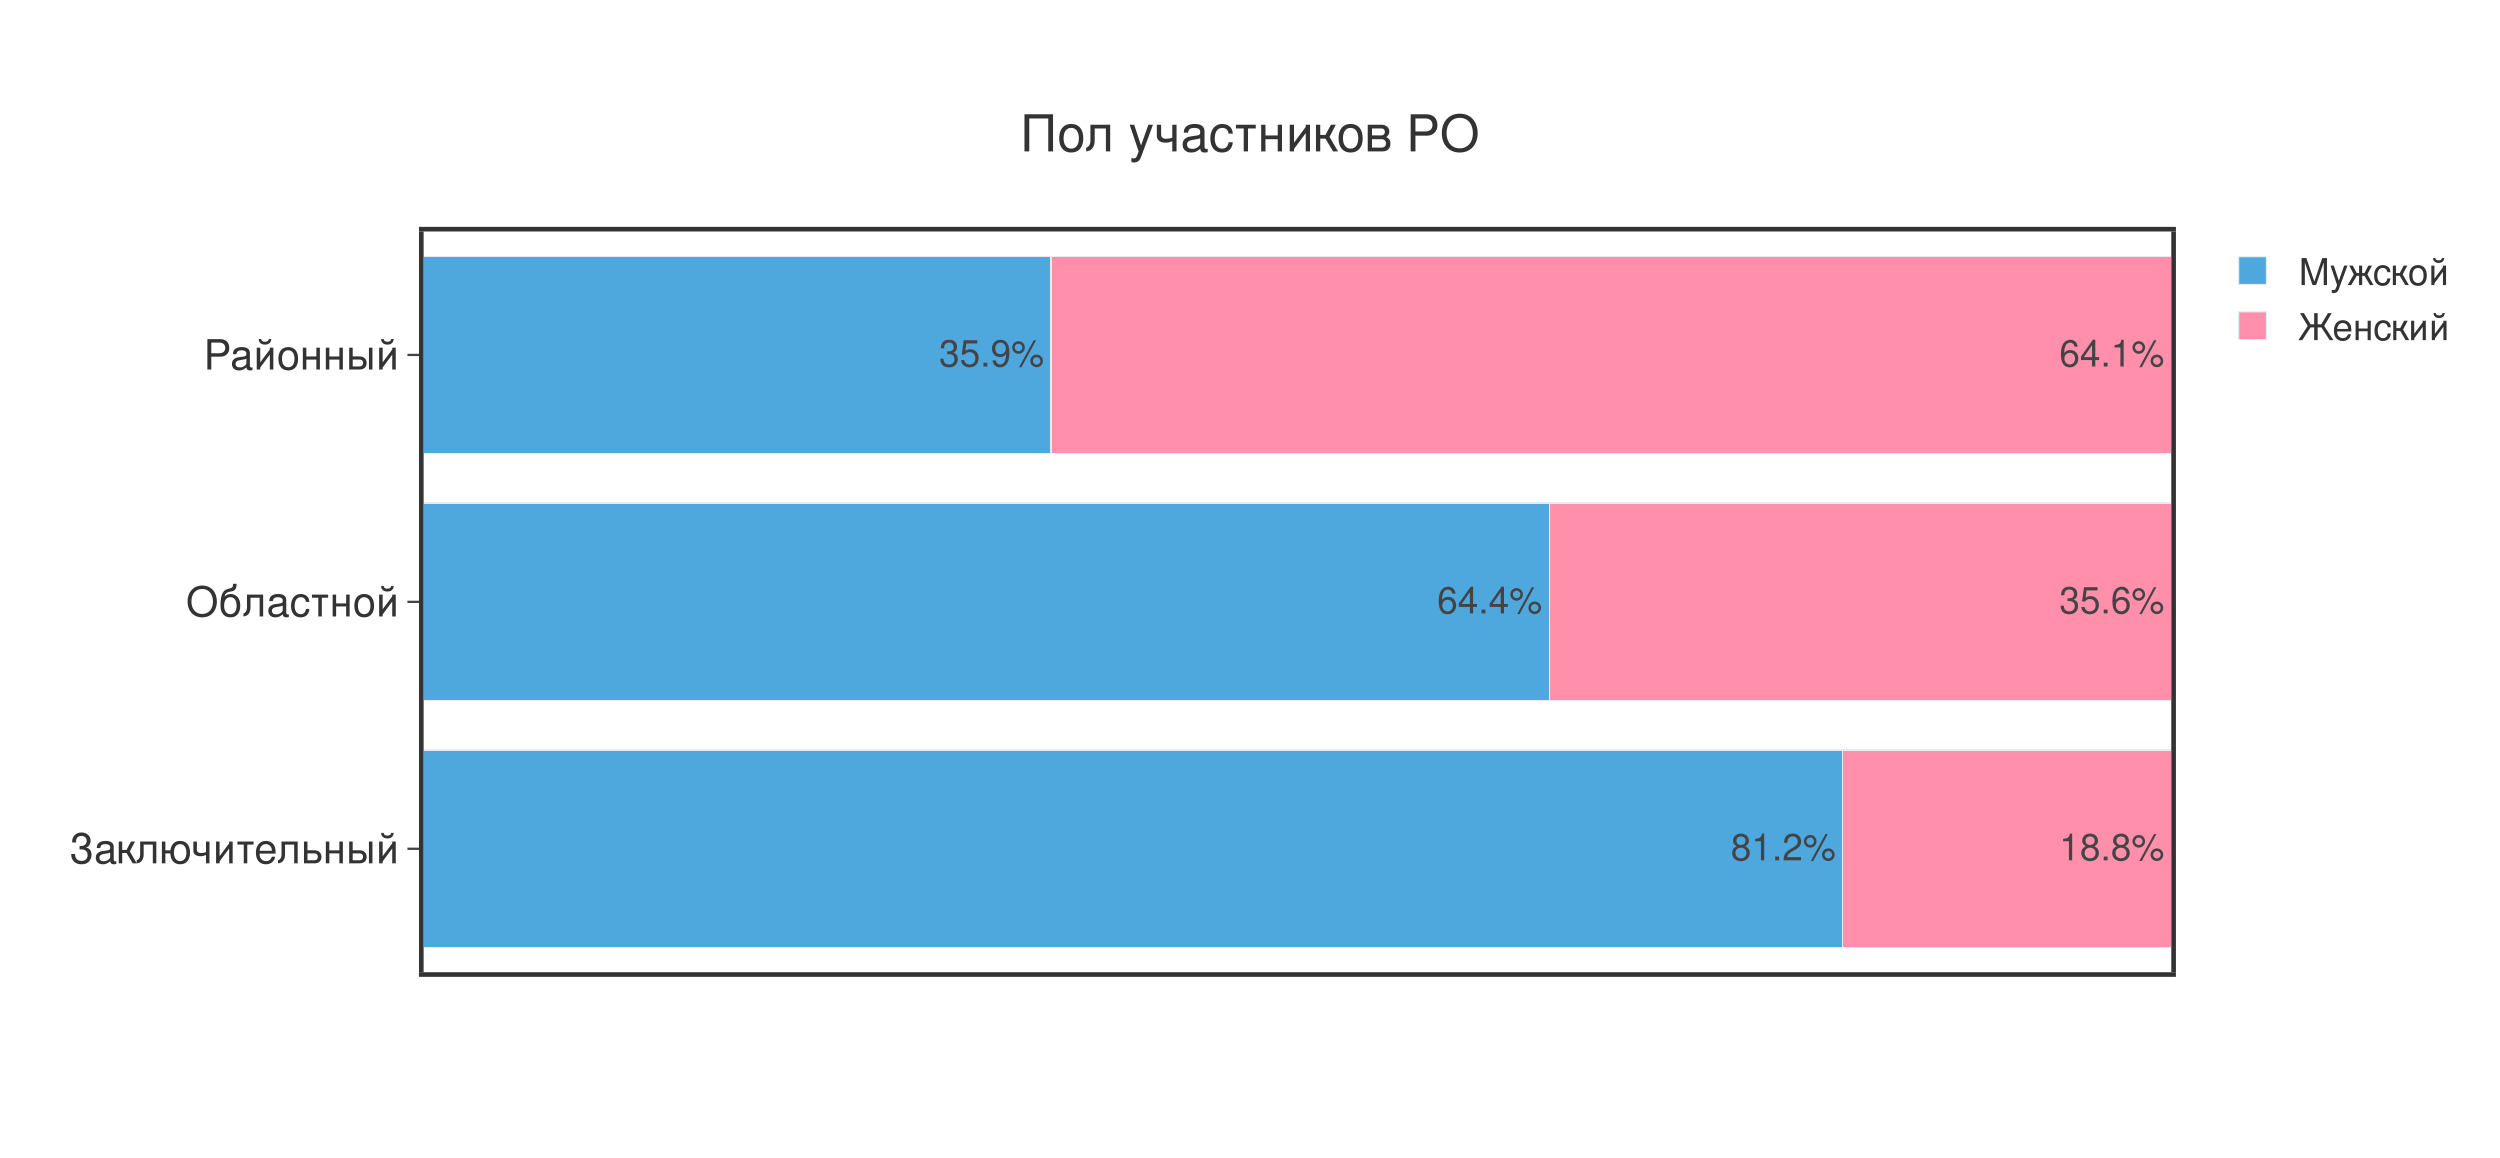
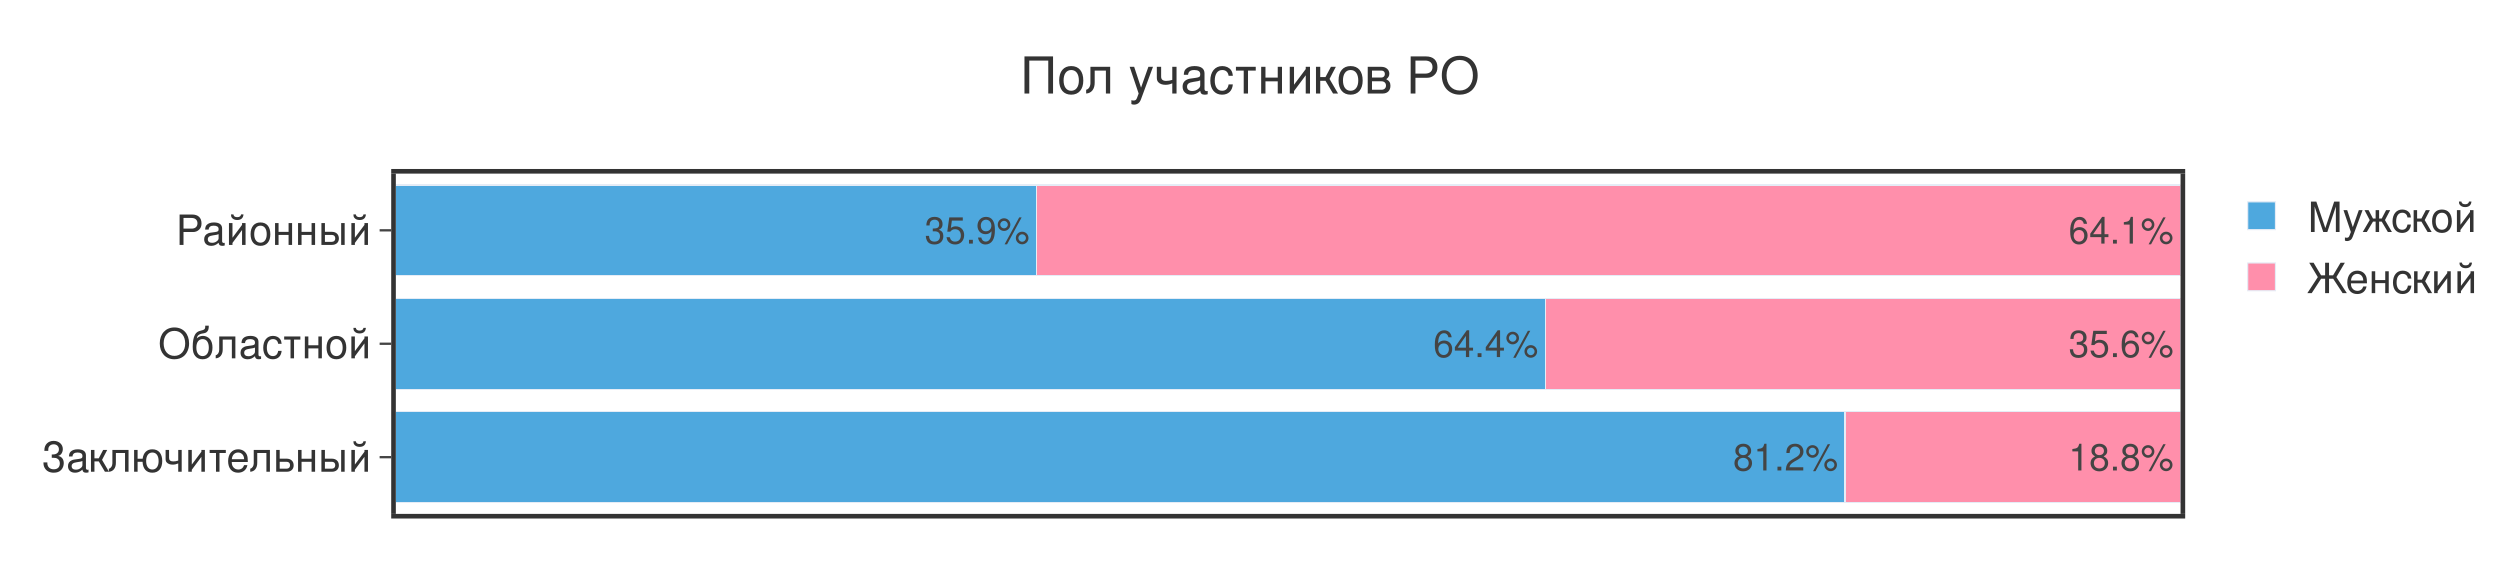
- <svg xmlns="http://www.w3.org/2000/svg" class="main-svg" width="1080" height="500" style="" viewBox="0 0 1080 500">
-   <rect x="0" y="0" width="1080" height="500" style="fill: rgb(255, 255, 255); fill-opacity: 1;" />
-   <defs id="defs-4b976d">
+ <svg xmlns="http://www.w3.org/2000/svg" class="main-svg" width="1080" height="250" style="" viewBox="0 0 1080 250">
+   <rect x="0" y="0" width="1080" height="250" style="fill: rgb(255, 255, 255); fill-opacity: 1;" />
+   <defs id="defs-e8f54b">
    <g class="clips">
-       <clipPath id="clip4b976dxyplot" class="plotclip">
-         <rect width="755" height="320" />
+       <clipPath id="clipe8f54bxyplot" class="plotclip">
+         <rect width="771" height="147" />
      </clipPath>
-       <clipPath class="axesclip" id="clip4b976dx">
-         <rect x="183" y="0" width="755" height="500" />
+       <clipPath class="axesclip" id="clipe8f54bx">
+         <rect x="171" y="0" width="771" height="250" />
      </clipPath>
-       <clipPath class="axesclip" id="clip4b976dy">
-         <rect x="0" y="100" width="1080" height="320" />
+       <clipPath class="axesclip" id="clipe8f54by">
+         <rect x="0" y="75" width="1080" height="147" />
      </clipPath>
-       <clipPath class="axesclip" id="clip4b976dxy">
-         <rect x="183" y="100" width="755" height="320" />
+       <clipPath class="axesclip" id="clipe8f54bxy">
+         <rect x="171" y="75" width="771" height="147" />
      </clipPath>
    </g>
    <g class="gradients" />
    <g class="patterns" />
  </defs>
  <g class="bglayer" />
  <g class="layer-below">
    <g class="imagelayer" />
    <g class="shapelayer" />
  </g>
  <g class="cartesianlayer">
    <g class="subplot xy">
      <g class="layer-subplot">
        <g class="shapelayer" />
        <g class="imagelayer" />
      </g>
      <g class="minor-gridlayer">
        <g class="x" />
        <g class="y" />
      </g>
      <g class="gridlayer">
        <g class="x" />
        <g class="y">
-           <path class="ygrid crisp" transform="translate(0,366.67)" d="M183,0h755" style="stroke: rgb(236, 236, 236); stroke-opacity: 1; stroke-width: 1px;" />
-           <path class="ygrid crisp" transform="translate(0,260)" d="M183,0h755" style="stroke: rgb(236, 236, 236); stroke-opacity: 1; stroke-width: 1px;" />
-           <path class="ygrid crisp" transform="translate(0,153.33)" d="M183,0h755" style="stroke: rgb(236, 236, 236); stroke-opacity: 1; stroke-width: 1px;" />
+           <path class="ygrid crisp" transform="translate(0,197.5)" d="M171,0h771" style="stroke: rgb(236, 236, 236); stroke-opacity: 1; stroke-width: 1px;" />
+           <path class="ygrid crisp" transform="translate(0,148.5)" d="M171,0h771" style="stroke: rgb(236, 236, 236); stroke-opacity: 1; stroke-width: 1px;" />
+           <path class="ygrid crisp" transform="translate(0,99.5)" d="M171,0h771" style="stroke: rgb(236, 236, 236); stroke-opacity: 1; stroke-width: 1px;" />
        </g>
      </g>
      <g class="zerolinelayer">
-         <path class="xzl zl crisp" transform="translate(183,0)" d="M0,100v320" style="stroke: rgb(255, 255, 255); stroke-opacity: 1; stroke-width: 2px;" />
+         <path class="xzl zl crisp" transform="translate(171,0)" d="M0,75v147" style="stroke: rgb(255, 255, 255); stroke-opacity: 1; stroke-width: 2px;" />
      </g>
      <path class="xlines-below" />
      <path class="ylines-below" />
      <g class="overlines-below" />
      <g class="xaxislayer-below" />
      <g class="yaxislayer-below" />
      <g class="overaxes-below" />
-       <g class="plot" transform="translate(183,100)" clip-path="url(#clip4b976dxyplot)">
+       <g class="plot" transform="translate(171,75)" clip-path="url(#clipe8f54bxyplot)">
        <g class="barlayer mlayer">
          <g class="trace bars" shape-rendering="crispEdges" style="opacity: 1;">
            <g class="points">
              <g class="point">
-                 <path d="M0,309.33V224H613.06V309.33Z" style="vector-effect: non-scaling-stroke; opacity: 1; stroke-width: 0.5px; fill: rgb(78, 168, 222); fill-opacity: 1; stroke: rgb(229, 236, 246); stroke-opacity: 1;" />
-                 <text class="bartext bartext-inside" text-anchor="middle" data-notex="1" x="0" y="0" style="font-family: Helvetica; font-size: 16px; fill: rgb(68, 68, 68); fill-opacity: 1; white-space: pre;" transform="translate(587.3725,271.665)">81.2%</text>
+                 <path d="M0,142.1V102.9H626.05V142.1Z" style="vector-effect: non-scaling-stroke; opacity: 1; stroke-width: 0.5px; fill: rgb(78, 168, 222); fill-opacity: 1; stroke: rgb(229, 236, 246); stroke-opacity: 1;" />
+                 <text class="bartext bartext-inside" text-anchor="middle" data-notex="1" x="0" y="0" style="font-family: Helvetica; font-size: 16px; fill: rgb(68, 68, 68); fill-opacity: 1; white-space: pre;" transform="translate(600.3625,128.25)">81.2%</text>
              </g>
              <g class="point">
-                 <path d="M0,202.67V117.33H486.22V202.67Z" style="vector-effect: non-scaling-stroke; opacity: 1; stroke-width: 0.5px; fill: rgb(78, 168, 222); fill-opacity: 1; stroke: rgb(229, 236, 246); stroke-opacity: 1;" />
-                 <text class="bartext bartext-inside" text-anchor="middle" data-notex="1" x="0" y="0" style="font-family: Helvetica; font-size: 16px; fill: rgb(68, 68, 68); fill-opacity: 1; white-space: pre;" transform="translate(460.5325,165)">64.4%</text>
+                 <path d="M0,93.1V53.9H496.52V93.1Z" style="vector-effect: non-scaling-stroke; opacity: 1; stroke-width: 0.5px; fill: rgb(78, 168, 222); fill-opacity: 1; stroke: rgb(229, 236, 246); stroke-opacity: 1;" />
+                 <text class="bartext bartext-inside" text-anchor="middle" data-notex="1" x="0" y="0" style="font-family: Helvetica; font-size: 16px; fill: rgb(68, 68, 68); fill-opacity: 1; white-space: pre;" transform="translate(470.8325,79.25)">64.4%</text>
              </g>
              <g class="point">
-                 <path d="M0,96V10.67H271.04V96Z" style="vector-effect: non-scaling-stroke; opacity: 1; stroke-width: 0.5px; fill: rgb(78, 168, 222); fill-opacity: 1; stroke: rgb(229, 236, 246); stroke-opacity: 1;" />
-                 <text class="bartext bartext-inside" text-anchor="middle" data-notex="1" x="0" y="0" style="font-family: Helvetica; font-size: 16px; fill: rgb(68, 68, 68); fill-opacity: 1; white-space: pre;" transform="translate(245.3525,58.335)">35.9%</text>
+                 <path d="M0,44.1V4.9H276.79V44.1Z" style="vector-effect: non-scaling-stroke; opacity: 1; stroke-width: 0.5px; fill: rgb(78, 168, 222); fill-opacity: 1; stroke: rgb(229, 236, 246); stroke-opacity: 1;" />
+                 <text class="bartext bartext-inside" text-anchor="middle" data-notex="1" x="0" y="0" style="font-family: Helvetica; font-size: 16px; fill: rgb(68, 68, 68); fill-opacity: 1; white-space: pre;" transform="translate(251.1025,30.25)">35.9%</text>
              </g>
            </g>
          </g>
          <g class="trace bars" shape-rendering="crispEdges" style="opacity: 1;">
            <g class="points">
              <g class="point">
-                 <path d="M613.06,309.33V224H755V309.33Z" style="vector-effect: non-scaling-stroke; opacity: 1; stroke-width: 0.5px; fill: rgb(255, 143, 171); fill-opacity: 1; stroke: rgb(229, 236, 246); stroke-opacity: 1;" />
-                 <text class="bartext bartext-inside" text-anchor="middle" data-notex="1" x="0" y="0" style="font-family: Helvetica; font-size: 16px; fill: rgb(68, 68, 68); fill-opacity: 1; white-space: pre;" transform="translate(729.3125,271.665)">18.8%</text>
+                 <path d="M626.05,142.1V102.9H771V142.1Z" style="vector-effect: non-scaling-stroke; opacity: 1; stroke-width: 0.5px; fill: rgb(255, 143, 171); fill-opacity: 1; stroke: rgb(229, 236, 246); stroke-opacity: 1;" />
+                 <text class="bartext bartext-inside" text-anchor="middle" data-notex="1" x="0" y="0" style="font-family: Helvetica; font-size: 16px; fill: rgb(68, 68, 68); fill-opacity: 1; white-space: pre;" transform="translate(745.3125,128.25)">18.8%</text>
              </g>
              <g class="point">
-                 <path d="M486.22,202.67V117.33H755V202.67Z" style="vector-effect: non-scaling-stroke; opacity: 1; stroke-width: 0.5px; fill: rgb(255, 143, 171); fill-opacity: 1; stroke: rgb(229, 236, 246); stroke-opacity: 1;" />
-                 <text class="bartext bartext-inside" text-anchor="middle" data-notex="1" x="0" y="0" style="font-family: Helvetica; font-size: 16px; fill: rgb(68, 68, 68); fill-opacity: 1; white-space: pre;" transform="translate(729.3125,165)">35.6%</text>
+                 <path d="M496.52,93.1V53.9H771V93.1Z" style="vector-effect: non-scaling-stroke; opacity: 1; stroke-width: 0.5px; fill: rgb(255, 143, 171); fill-opacity: 1; stroke: rgb(229, 236, 246); stroke-opacity: 1;" />
+                 <text class="bartext bartext-inside" text-anchor="middle" data-notex="1" x="0" y="0" style="font-family: Helvetica; font-size: 16px; fill: rgb(68, 68, 68); fill-opacity: 1; white-space: pre;" transform="translate(745.3125,79.25)">35.6%</text>
              </g>
              <g class="point">
-                 <path d="M271.04,96V10.67H755V96Z" style="vector-effect: non-scaling-stroke; opacity: 1; stroke-width: 0.5px; fill: rgb(255, 143, 171); fill-opacity: 1; stroke: rgb(229, 236, 246); stroke-opacity: 1;" />
-                 <text class="bartext bartext-inside" text-anchor="middle" data-notex="1" x="0" y="0" style="font-family: Helvetica; font-size: 16px; fill: rgb(68, 68, 68); fill-opacity: 1; white-space: pre;" transform="translate(729.3125,58.335)">64.1%</text>
+                 <path d="M276.79,44.1V4.9H771V44.1Z" style="vector-effect: non-scaling-stroke; opacity: 1; stroke-width: 0.5px; fill: rgb(255, 143, 171); fill-opacity: 1; stroke: rgb(229, 236, 246); stroke-opacity: 1;" />
+                 <text class="bartext bartext-inside" text-anchor="middle" data-notex="1" x="0" y="0" style="font-family: Helvetica; font-size: 16px; fill: rgb(68, 68, 68); fill-opacity: 1; white-space: pre;" transform="translate(745.3125,30.25)">64.1%</text>
              </g>
            </g>
          </g>
        </g>
      </g>
      <g class="overplot" />
-       <path class="xlines-above crisp" d="M181,421H940M181,99H940" style="fill: none; stroke-width: 2px; stroke: rgb(51, 51, 51); stroke-opacity: 1;" />
-       <path class="ylines-above crisp" d="M182,100V420M939,100V420" style="fill: none; stroke-width: 2px; stroke: rgb(51, 51, 51); stroke-opacity: 1;" />
+       <path class="xlines-above crisp" d="M169,223H944M169,74H944" style="fill: none; stroke-width: 2px; stroke: rgb(51, 51, 51); stroke-opacity: 1;" />
+       <path class="ylines-above crisp" d="M170,75V222M943,75V222" style="fill: none; stroke-width: 2px; stroke: rgb(51, 51, 51); stroke-opacity: 1;" />
      <g class="overlines-above" />
      <g class="xaxislayer-above" />
      <g class="yaxislayer-above">
-         <path class="ytick ticks crisp" d="M181,0h-5" transform="translate(0,366.67)" style="stroke: rgb(68, 68, 68); stroke-opacity: 1; stroke-width: 1px;" />
-         <path class="ytick ticks crisp" d="M181,0h-5" transform="translate(0,260)" style="stroke: rgb(68, 68, 68); stroke-opacity: 1; stroke-width: 1px;" />
-         <path class="ytick ticks crisp" d="M181,0h-5" transform="translate(0,153.33)" style="stroke: rgb(68, 68, 68); stroke-opacity: 1; stroke-width: 1px;" />
+         <path class="ytick ticks crisp" d="M169,0h-5" transform="translate(0,197.5)" style="stroke: rgb(68, 68, 68); stroke-opacity: 1; stroke-width: 1px;" />
+         <path class="ytick ticks crisp" d="M169,0h-5" transform="translate(0,148.5)" style="stroke: rgb(68, 68, 68); stroke-opacity: 1; stroke-width: 1px;" />
+         <path class="ytick ticks crisp" d="M169,0h-5" transform="translate(0,99.5)" style="stroke: rgb(68, 68, 68); stroke-opacity: 1; stroke-width: 1px;" />
        <g class="ytick">
-           <text text-anchor="end" x="172.4" y="6.3" transform="translate(0,366.67)" style="font-family: Helvetica; font-size: 18px; fill: rgb(51, 51, 51); fill-opacity: 1; white-space: pre; opacity: 1;">Заключительный</text>
+           <text text-anchor="end" x="160.4" y="6.3" transform="translate(0,197.5)" style="font-family: Helvetica; font-size: 18px; fill: rgb(51, 51, 51); fill-opacity: 1; white-space: pre; opacity: 1;">Заключительный</text>
        </g>
        <g class="ytick">
-           <text text-anchor="end" x="172.4" y="6.3" transform="translate(0,260)" style="font-family: Helvetica; font-size: 18px; fill: rgb(51, 51, 51); fill-opacity: 1; white-space: pre; opacity: 1;">Областной</text>
+           <text text-anchor="end" x="160.4" y="6.3" transform="translate(0,148.5)" style="font-family: Helvetica; font-size: 18px; fill: rgb(51, 51, 51); fill-opacity: 1; white-space: pre; opacity: 1;">Областной</text>
        </g>
        <g class="ytick">
-           <text text-anchor="end" x="172.4" y="6.3" transform="translate(0,153.33)" style="font-family: Helvetica; font-size: 18px; fill: rgb(51, 51, 51); fill-opacity: 1; white-space: pre; opacity: 1;">Районный</text>
+           <text text-anchor="end" x="160.4" y="6.3" transform="translate(0,99.5)" style="font-family: Helvetica; font-size: 18px; fill: rgb(51, 51, 51); fill-opacity: 1; white-space: pre; opacity: 1;">Районный</text>
        </g>
      </g>
      <g class="overaxes-above" />
    </g>
  </g>
  <g class="polarlayer" />
  <g class="smithlayer" />
  <g class="ternarylayer" />
  <g class="geolayer" />
  <g class="funnelarealayer" />
  <g class="pielayer" />
  <g class="iciclelayer" />
  <g class="treemaplayer" />
  <g class="sunburstlayer" />
  <g class="glimages" />
-   <defs id="topdefs-4b976d">
+   <defs id="topdefs-e8f54b">
    <g class="clips" />
-     <clipPath id="legend4b976d">
-       <rect width="115" height="58" x="0" y="0" />
+     <clipPath id="legende8f54b">
+       <rect width="123" height="63" x="0" y="0" />
    </clipPath>
  </defs>
  <g class="layer-above">
    <g class="imagelayer" />
    <g class="shapelayer" />
  </g>
  <g class="infolayer">
-     <g class="legend" pointer-events="all" transform="translate(953.1,100)">
-       <rect class="bg" shape-rendering="crispEdges" width="115" height="58" x="0" y="0" style="stroke: rgb(68, 68, 68); stroke-opacity: 1; fill: rgb(255, 255, 255); fill-opacity: 1; stroke-width: 0px;" />
-       <g class="scrollbox" transform="" clip-path="url(#legend4b976d)">
+     <g class="legend" pointer-events="all" transform="translate(957,75)">
+       <rect class="bg" shape-rendering="crispEdges" width="123" height="63" x="0" y="0" style="stroke: rgb(68, 68, 68); stroke-opacity: 1; fill: rgb(255, 255, 255); fill-opacity: 1; stroke-width: 0px;" />
+       <g class="scrollbox" transform="" clip-path="url(#legende8f54b)">
        <g class="groups">
-           <g class="traces" transform="translate(0,16.9)" style="opacity: 1;">
-             <text class="legendtext" text-anchor="start" x="40" y="6.24" style="font-family: Helvetica; font-size: 16px; fill: rgb(51, 51, 51); fill-opacity: 1; white-space: pre;">Мужской</text>
+           <g class="traces" transform="translate(0,18.2)" style="opacity: 1;">
+             <text class="legendtext" text-anchor="start" x="40" y="7.02" style="font-family: Helvetica; font-size: 18px; fill: rgb(51, 51, 51); fill-opacity: 1; white-space: pre;">Мужской</text>
            <g class="layers" style="opacity: 1;">
              <g class="legendfill" />
              <g class="legendlines" />
              <g class="legendsymbols">
                <g class="legendpoints">
                  <path class="legendundefined" d="M6,6H-6V-6H6Z" transform="translate(20,0)" style="stroke-width: 0.5px; fill: rgb(78, 168, 222); fill-opacity: 1; stroke: rgb(229, 236, 246); stroke-opacity: 1;" />
                </g>
              </g>
            </g>
-             <rect class="legendtoggle" x="0" y="-11.9" width="109.109" height="23.8" style="fill: rgb(0, 0, 0); fill-opacity: 0;" />
+             <rect class="legendtoggle" x="0" y="-13.2" width="117.75" height="26.4" style="fill: rgb(0, 0, 0); fill-opacity: 0;" />
          </g>
-           <g class="traces" transform="translate(0,40.7)" style="opacity: 1;">
-             <text class="legendtext" text-anchor="start" x="40" y="6.24" style="font-family: Helvetica; font-size: 16px; fill: rgb(51, 51, 51); fill-opacity: 1; white-space: pre;">Женский</text>
+           <g class="traces" transform="translate(0,44.6)" style="opacity: 1;">
+             <text class="legendtext" text-anchor="start" x="40" y="7.02" style="font-family: Helvetica; font-size: 18px; fill: rgb(51, 51, 51); fill-opacity: 1; white-space: pre;">Женский</text>
            <g class="layers" style="opacity: 1;">
              <g class="legendfill" />
              <g class="legendlines" />
              <g class="legendsymbols">
                <g class="legendpoints">
                  <path class="legendundefined" d="M6,6H-6V-6H6Z" transform="translate(20,0)" style="stroke-width: 0.5px; fill: rgb(255, 143, 171); fill-opacity: 1; stroke: rgb(229, 236, 246); stroke-opacity: 1;" />
                </g>
              </g>
            </g>
-             <rect class="legendtoggle" x="0" y="-11.9" width="109.109" height="23.8" style="fill: rgb(0, 0, 0); fill-opacity: 0;" />
+             <rect class="legendtoggle" x="0" y="-13.2" width="117.75" height="26.4" style="fill: rgb(0, 0, 0); fill-opacity: 0;" />
          </g>
        </g>
      </g>
      <rect class="scrollbar" rx="20" ry="3" width="0" height="0" x="0" y="0" style="fill: rgb(128, 139, 164); fill-opacity: 1;" />
    </g>
    <g class="g-gtitle">
-       <text class="gtitle" x="540" y="50" text-anchor="middle" dy="0.7em" style="font-family: Helvetica; font-size: 22px; fill: rgb(51, 51, 51); opacity: 1; font-weight: normal; white-space: pre;">Пол участников РО</text>
+       <text class="gtitle" x="540" y="25" text-anchor="middle" dy="0.7em" style="font-family: Helvetica; font-size: 22px; fill: rgb(51, 51, 51); opacity: 1; font-weight: normal; white-space: pre;">Пол участников РО</text>
    </g>
    <g class="g-xtitle" />
    <g class="g-ytitle" />
  </g>
</svg>
